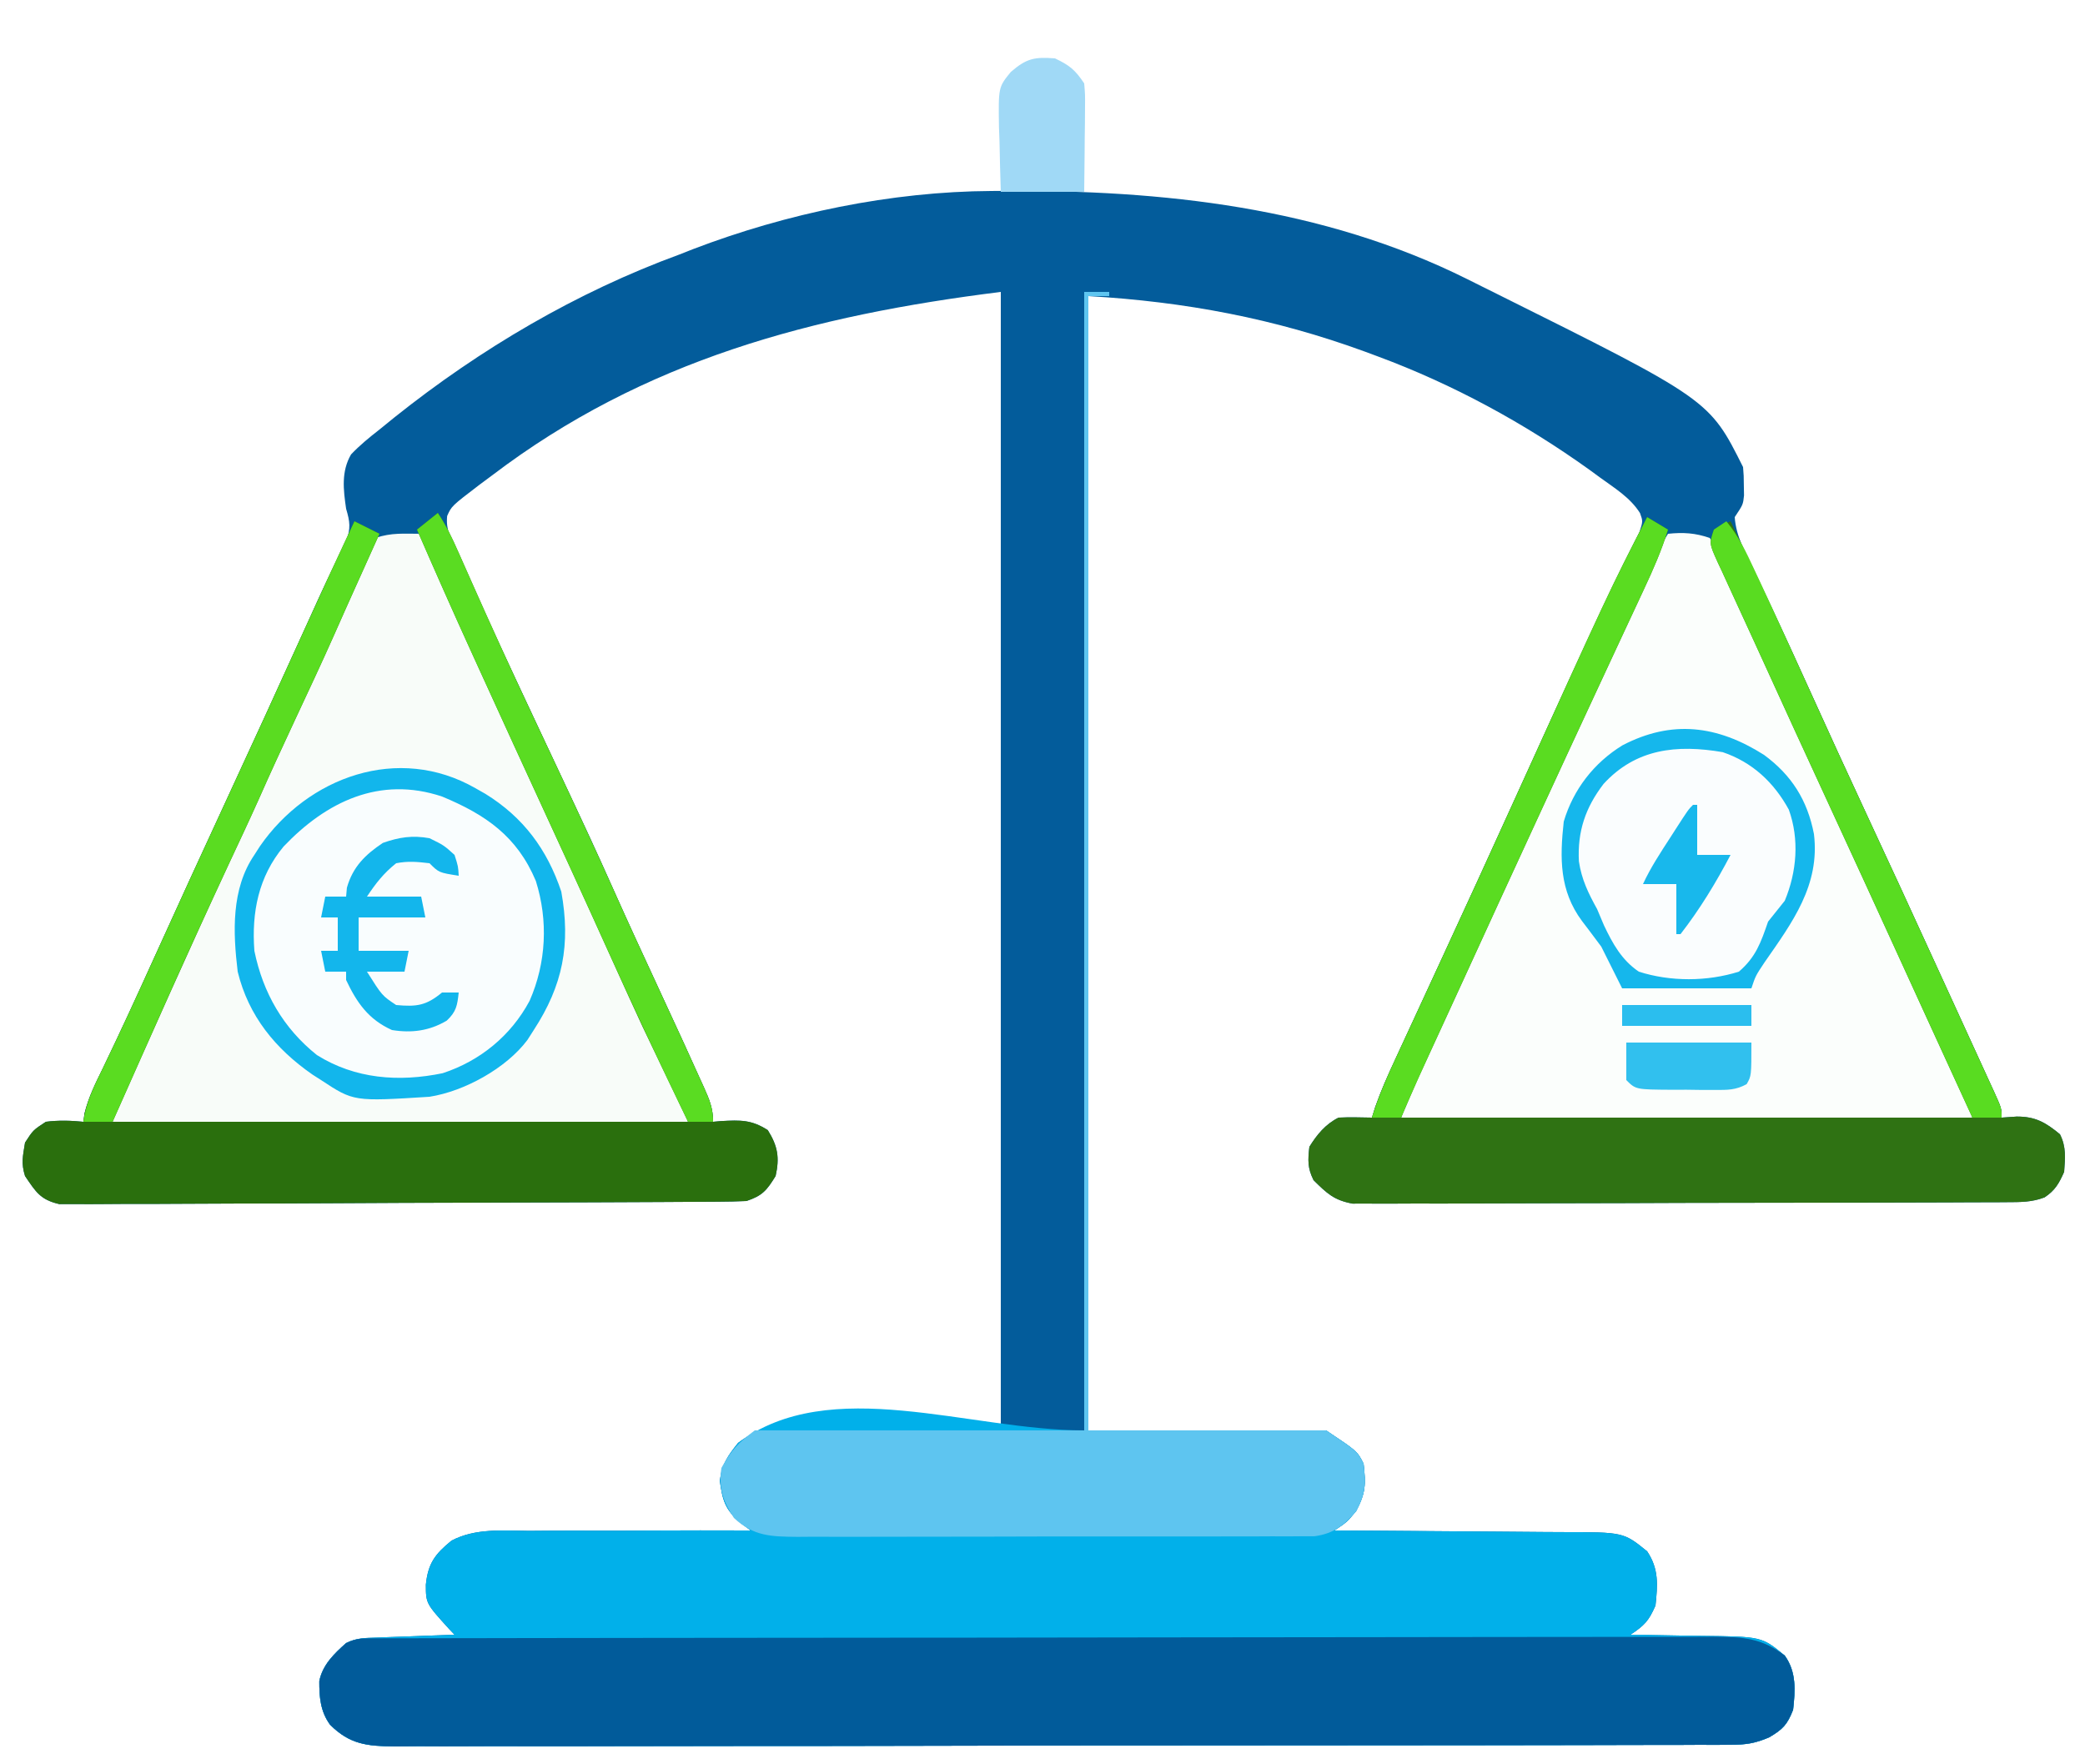
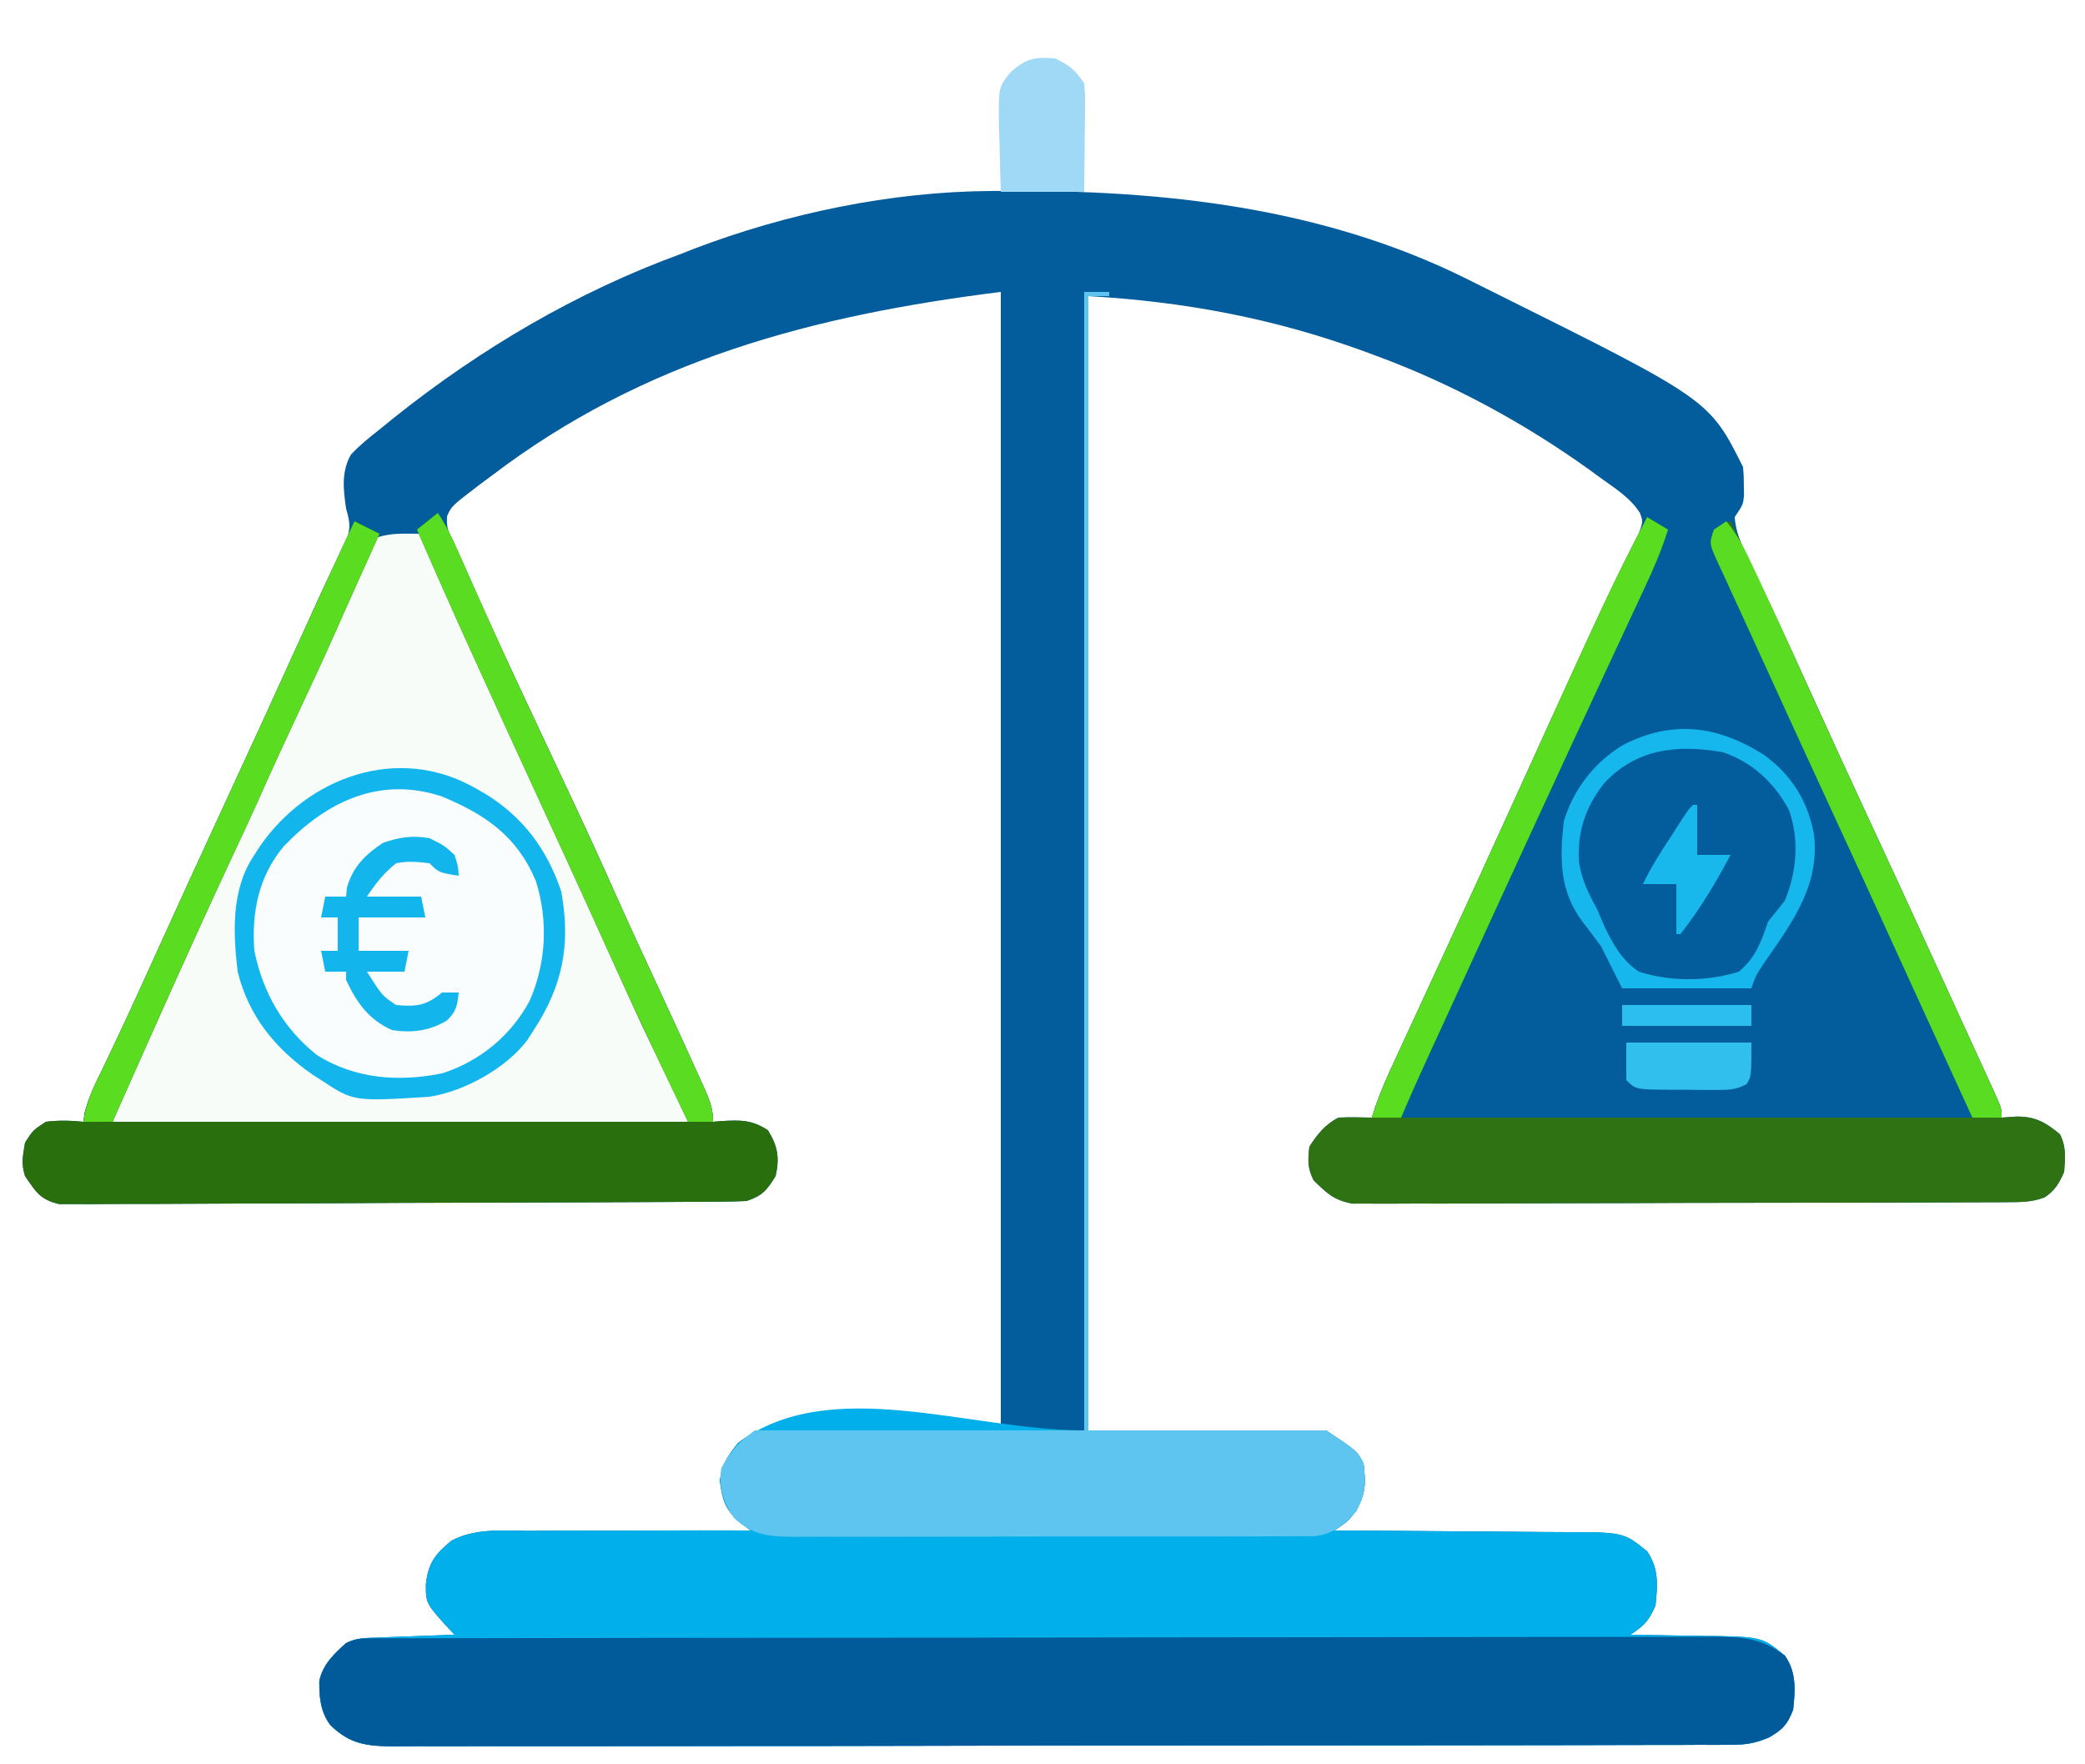
<svg xmlns="http://www.w3.org/2000/svg" version="1.1" width="500" height="423">
  <path d="M0 0 C0.9 -0.007 1.8 -0.014 2.728 -0.022 C40.925 -0.256 79.298 3.814 114.07 21.137 C114.727 21.464 115.384 21.791 116.061 22.128 C116.415 22.306 116.415 22.306 118.207 23.203 C119.004 23.598 119.801 23.992 120.623 24.399 C172.124 50.037 172.124 50.037 180.207 66.203 C180.375 68.262 180.375 68.262 180.395 70.641 C180.409 71.423 180.423 72.206 180.438 73.012 C180.207 75.203 180.207 75.203 178.207 78.203 C178.52 82.856 180.805 86.837 182.832 90.953 C187.181 99.954 191.337 109.034 195.457 118.141 C200.242 128.705 205.062 139.252 209.957 149.766 C215.221 161.074 220.448 172.397 225.626 183.745 C227.139 187.055 228.657 190.364 230.175 193.672 C231.572 196.719 232.966 199.766 234.359 202.815 C235.047 204.318 235.736 205.821 236.426 207.323 C237.392 209.425 238.353 211.528 239.312 213.633 C239.606 214.268 239.899 214.903 240.201 215.558 C242.207 219.975 242.207 219.975 242.207 222.203 C243.403 222.121 244.6 222.038 245.832 221.953 C250.29 221.937 252.751 223.337 256.207 226.203 C257.739 229.267 257.436 231.82 257.207 235.203 C255.976 237.972 255.053 239.641 252.521 241.323 C249.409 242.507 246.757 242.465 243.426 242.477 C242.745 242.483 242.064 242.488 241.362 242.493 C239.081 242.508 236.8 242.509 234.518 242.51 C232.882 242.517 231.246 242.526 229.61 242.535 C225.165 242.557 220.721 242.565 216.277 242.571 C213.5 242.574 210.723 242.58 207.947 242.588 C198.259 242.612 188.572 242.625 178.885 242.629 C169.855 242.632 160.826 242.662 151.796 242.704 C144.043 242.739 136.29 242.754 128.537 242.755 C123.907 242.756 119.277 242.764 114.647 242.793 C110.292 242.819 105.937 242.821 101.582 242.805 C99.984 242.803 98.387 242.81 96.79 242.826 C94.607 242.847 92.425 242.836 90.242 242.818 C89.021 242.82 87.8 242.822 86.542 242.824 C82.076 241.993 80.42 240.371 77.207 237.203 C75.756 234.3 75.835 232.431 76.207 229.203 C78.02 226.274 80.08 223.767 83.207 222.203 C85.879 222.069 88.53 222.16 91.207 222.203 C91.464 221.375 91.722 220.546 91.987 219.693 C93.35 215.793 94.994 212.11 96.734 208.367 C96.907 207.994 96.907 207.994 97.778 206.103 C98.898 203.676 100.021 201.252 101.145 198.828 C101.925 197.139 102.704 195.449 103.484 193.759 C105.026 190.415 106.57 187.072 108.116 183.729 C110.698 178.142 113.268 172.549 115.832 166.953 C116.253 166.035 116.674 165.117 117.108 164.171 C119.668 158.583 122.214 152.989 124.754 147.391 C130.86 133.932 136.981 120.482 143.207 107.078 C143.74 105.927 144.273 104.775 144.822 103.589 C147.047 98.792 149.285 94.008 151.641 89.273 C151.987 88.568 152.333 87.864 152.689 87.137 C153.556 85.382 154.441 83.636 155.328 81.891 C156.207 79.203 156.207 79.203 155.488 77.225 C153.125 73.495 149.424 71.269 145.895 68.703 C145.058 68.091 144.221 67.479 143.36 66.848 C127.793 55.686 110.665 46.366 92.707 39.703 C92.183 39.508 92.183 39.508 89.533 38.523 C67.767 30.558 46.423 26.569 23.207 25.203 C23.207 114.963 23.207 204.723 23.207 297.203 C42.017 297.203 60.827 297.203 80.207 297.203 C87.707 302.203 87.707 302.203 89.207 305.203 C89.76 310.104 89.74 312.211 87.395 316.578 C85.207 319.203 85.207 319.203 82.207 321.203 C83.043 321.207 83.88 321.21 84.741 321.214 C92.642 321.252 100.542 321.309 108.443 321.387 C112.504 321.426 116.565 321.459 120.626 321.474 C124.549 321.489 128.472 321.524 132.395 321.571 C133.887 321.586 135.381 321.594 136.874 321.595 C151.541 321.612 151.541 321.612 157.207 326.203 C160.041 330.453 159.733 334.214 159.207 339.203 C157.594 342.889 156.577 343.957 153.207 346.203 C153.643 346.208 153.643 346.208 155.85 346.231 C159.114 346.276 162.377 346.337 165.64 346.411 C167.047 346.439 168.454 346.46 169.862 346.474 C184.687 346.632 184.687 346.632 190.207 351.203 C193.028 355.127 192.731 359.556 192.207 364.203 C190.815 367.76 189.757 368.881 186.463 370.812 C183.077 372.259 180.893 372.581 177.241 372.589 C176.063 372.599 174.885 372.608 173.671 372.618 C172.386 372.614 171.101 372.609 169.777 372.604 C168.391 372.61 167.004 372.617 165.618 372.625 C161.814 372.643 158.011 372.643 154.207 372.639 C150.102 372.639 145.998 372.655 141.894 372.669 C133.855 372.694 125.816 372.703 117.778 372.704 C111.244 372.706 104.711 372.712 98.177 372.721 C79.655 372.748 61.132 372.762 42.61 372.759 C41.611 372.759 40.613 372.759 39.584 372.759 C38.585 372.759 37.585 372.759 36.555 372.759 C20.349 372.757 4.142 372.786 -12.064 372.828 C-28.704 372.872 -45.344 372.892 -61.983 372.89 C-71.326 372.889 -80.668 372.897 -90.01 372.929 C-97.963 372.956 -105.916 372.963 -113.869 372.943 C-117.926 372.933 -121.983 372.933 -126.041 372.959 C-129.757 372.982 -133.471 372.978 -137.187 372.952 C-139.166 372.945 -141.144 372.968 -143.123 372.992 C-149.693 372.915 -153.881 372.539 -158.641 367.783 C-160.94 364.631 -161.24 361.165 -161.219 357.34 C-160.437 353.415 -157.705 350.806 -154.793 348.203 C-152.221 346.917 -150.224 346.993 -147.348 346.887 C-146.271 346.845 -145.195 346.803 -144.086 346.76 C-142.958 346.72 -141.83 346.681 -140.668 346.641 C-139.532 346.597 -138.397 346.554 -137.227 346.51 C-134.415 346.403 -131.604 346.301 -128.793 346.203 C-129.216 345.756 -129.639 345.309 -130.075 344.848 C-135.653 338.704 -135.653 338.704 -135.668 334.203 C-135.146 329.074 -133.459 326.858 -129.523 323.646 C-123.802 320.623 -117.231 321.236 -110.918 321.301 C-109.382 321.291 -107.847 321.279 -106.311 321.264 C-102.293 321.231 -98.276 321.241 -94.258 321.259 C-90.148 321.27 -86.039 321.242 -81.93 321.217 C-73.884 321.174 -65.839 321.174 -57.793 321.203 C-58.591 320.592 -59.389 319.981 -60.211 319.352 C-63.857 316.318 -64.578 313.886 -65.168 309.266 C-64.684 305.311 -63.265 303.294 -60.793 300.203 C-43.974 287.589 -18.817 297.203 2.207 297.203 C2.207 207.113 2.207 117.023 2.207 24.203 C-42.812 29.831 -83.323 40.477 -119.793 68.203 C-120.8 68.951 -121.806 69.698 -122.844 70.469 C-129.505 75.556 -129.505 75.556 -130.561 77.927 C-130.902 81.273 -129.691 83.371 -128.293 86.41 C-128.02 87.013 -127.746 87.615 -127.465 88.236 C-126.585 90.168 -125.689 92.091 -124.793 94.016 C-124.22 95.267 -123.649 96.519 -123.078 97.771 C-121.334 101.59 -119.566 105.398 -117.793 109.203 C-117.649 109.513 -117.649 109.513 -116.92 111.081 C-113.678 118.05 -110.416 125.01 -107.145 131.965 C-95.511 156.698 -95.511 156.698 -90.077 168.885 C-87.022 175.728 -83.88 182.529 -80.73 189.328 C-73.488 204.999 -73.488 204.999 -70.043 212.641 C-69.708 213.374 -69.372 214.107 -69.027 214.862 C-67.705 217.818 -66.793 219.926 -66.793 223.203 C-66.461 223.174 -66.461 223.174 -64.781 223.027 C-60.219 222.794 -57.597 222.688 -53.668 225.203 C-51.275 229.032 -50.815 231.801 -51.793 236.203 C-53.917 239.646 -54.941 240.919 -58.793 242.203 C-61.026 242.308 -63.262 242.351 -65.498 242.364 C-66.183 242.369 -66.868 242.374 -67.574 242.379 C-69.875 242.395 -72.175 242.403 -74.476 242.412 C-76.124 242.421 -77.771 242.431 -79.419 242.442 C-84.832 242.473 -90.246 242.493 -95.66 242.512 C-96.581 242.515 -97.502 242.518 -98.45 242.522 C-107.131 242.552 -115.813 242.579 -124.494 242.596 C-135.603 242.618 -146.711 242.66 -157.82 242.73 C-165.629 242.777 -173.438 242.801 -181.247 242.808 C-185.913 242.813 -190.578 242.828 -195.243 242.868 C-199.631 242.905 -204.019 242.913 -208.407 242.9 C-210.017 242.9 -211.628 242.91 -213.238 242.932 C-215.438 242.959 -217.634 242.95 -219.834 242.931 C-220.449 242.933 -220.449 242.933 -223.562 242.944 C-228.13 241.896 -229.184 240.029 -231.793 236.203 C-232.75 233.091 -232.327 231.57 -231.793 228.203 C-229.855 225.203 -229.855 225.203 -226.793 223.203 C-223.744 222.81 -220.848 222.904 -217.793 223.203 C-217.703 222.538 -217.613 221.873 -217.52 221.188 C-216.583 217.342 -214.907 213.984 -213.168 210.453 C-208.931 201.679 -204.871 192.83 -200.855 183.953 C-195.222 171.511 -189.527 159.099 -183.793 146.703 C-177.389 132.858 -171.034 118.991 -164.738 105.096 C-164.452 104.465 -164.166 103.834 -163.871 103.184 C-163.047 101.365 -162.228 99.543 -161.408 97.722 C-160.304 95.315 -159.18 92.939 -158.006 90.567 C-157.446 89.419 -156.886 88.27 -156.309 87.086 C-155.801 86.072 -155.293 85.057 -154.771 84.012 C-153.669 80.848 -153.854 79.367 -154.793 76.203 C-155.452 71.661 -155.994 67.262 -153.605 63.168 C-151.481 60.935 -149.226 59.1 -146.793 57.203 C-145.577 56.216 -144.361 55.229 -143.145 54.242 C-122.584 37.842 -99.517 24.25 -74.793 15.203 C-73.741 14.788 -72.689 14.373 -71.605 13.945 C-49.13 5.355 -24.078 0.127 0 0 Z " fill="#035C9B" transform="translate(237.793,45.79688)" />
  <path d="M0 0 C1.98 0 3.96 0 6 0 C6 0.33 6 0.66 6 1 C4.35 1 2.7 1 1 1 C1 90.76 1 180.52 1 273 C19.81 273 38.62 273 58 273 C65.5 278 65.5 278 67 281 C67.553 285.901 67.533 288.008 65.188 292.375 C63 295 63 295 60 297 C60.836 297.004 61.673 297.007 62.534 297.011 C70.435 297.049 78.335 297.106 86.236 297.184 C90.297 297.223 94.358 297.256 98.419 297.271 C102.342 297.286 106.265 297.321 110.187 297.368 C111.68 297.383 113.174 297.391 114.667 297.392 C129.334 297.409 129.334 297.409 135 302 C137.833 306.25 137.526 310.011 137 315 C135.387 318.686 134.37 319.754 131 322 C131.436 322.005 131.436 322.005 133.643 322.028 C136.907 322.073 140.169 322.134 143.433 322.208 C144.84 322.236 146.247 322.257 147.655 322.271 C162.48 322.429 162.48 322.429 168 327 C170.821 330.924 170.524 335.353 170 340 C168.608 343.557 167.55 344.677 164.256 346.609 C160.87 348.055 158.686 348.378 155.034 348.386 C153.856 348.396 152.678 348.405 151.464 348.415 C150.179 348.411 148.894 348.406 147.57 348.401 C146.184 348.407 144.797 348.414 143.411 348.422 C139.607 348.44 135.804 348.44 132 348.436 C127.895 348.436 123.791 348.452 119.687 348.466 C111.648 348.491 103.609 348.499 95.571 348.501 C89.037 348.503 82.504 348.509 75.97 348.518 C57.448 348.545 38.925 348.559 20.403 348.556 C19.404 348.556 18.406 348.556 17.377 348.556 C16.378 348.556 15.378 348.556 14.348 348.556 C-1.859 348.554 -18.065 348.583 -34.271 348.625 C-50.911 348.668 -67.551 348.689 -84.19 348.687 C-93.533 348.686 -102.875 348.694 -112.217 348.726 C-120.17 348.753 -128.123 348.76 -136.076 348.74 C-140.133 348.73 -144.19 348.73 -148.248 348.756 C-151.964 348.779 -155.678 348.775 -159.394 348.749 C-161.373 348.742 -163.351 348.765 -165.33 348.788 C-171.9 348.712 -176.088 348.336 -180.848 343.579 C-183.147 340.428 -183.447 336.962 -183.426 333.137 C-182.644 329.212 -179.912 326.603 -177 324 C-174.428 322.714 -172.431 322.79 -169.555 322.684 C-168.478 322.642 -167.402 322.6 -166.293 322.557 C-165.165 322.517 -164.037 322.478 -162.875 322.438 C-161.739 322.394 -160.604 322.351 -159.434 322.307 C-156.623 322.2 -153.811 322.098 -151 322 C-151.423 321.553 -151.846 321.105 -152.282 320.645 C-157.86 314.501 -157.86 314.501 -157.875 310 C-157.353 304.871 -155.666 302.654 -151.73 299.443 C-146.009 296.42 -139.438 297.033 -133.125 297.098 C-131.589 297.088 -130.054 297.076 -128.518 297.06 C-124.5 297.028 -120.483 297.038 -116.465 297.056 C-112.355 297.067 -108.246 297.039 -104.137 297.014 C-96.091 296.971 -88.046 296.971 -80 297 C-80.798 296.389 -81.596 295.778 -82.418 295.148 C-86.064 292.115 -86.785 289.683 -87.375 285.062 C-86.891 281.108 -85.472 279.09 -83 276 C-60.852 259.389 -27.685 273 0 273 C0 182.91 0 92.82 0 0 Z " fill="#01B0EA" transform="translate(260,70)" />
  <path d="M0 0 C6.782 14.529 13.51 29.081 20.125 43.688 C25.83 56.281 31.615 68.836 37.438 81.375 C43.331 94.074 49.223 106.774 55.062 119.499 C55.765 121.028 56.469 122.558 57.174 124.086 C58.143 126.188 59.107 128.291 60.07 130.395 C60.614 131.579 61.159 132.763 61.719 133.984 C63 137 63 137 64 141 C18.46 141 -27.08 141 -74 141 C-73.152 136.758 -72.19 133.928 -70.375 130.09 C-69.838 128.945 -69.301 127.801 -68.748 126.622 C-68.463 126.021 -68.178 125.42 -67.884 124.801 C-66.383 121.637 -64.9 118.464 -63.414 115.293 C-63.118 114.662 -62.821 114.031 -62.516 113.381 C-60.082 108.194 -57.711 102.982 -55.375 97.75 C-49.18 83.905 -42.873 70.11 -36.438 56.375 C-33.133 49.322 -29.918 42.23 -26.702 35.137 C-23.689 28.498 -20.646 21.876 -17.512 15.293 C-16.512 13.116 -15.575 10.909 -14.707 8.676 C-13.625 5.94 -12.624 3.453 -11 1 C-7.035 -0.322 -4.161 0 0 0 Z " fill="#F8FCF9" transform="translate(101,128)" />
-   <path d="M0 0 C3.627 -0.373 6.544 -0.211 10 1 C11.589 3.202 11.589 3.202 12.895 6.109 C13.145 6.654 13.145 6.654 14.415 9.411 C14.677 10.003 14.677 10.003 16 13 C16.844 14.832 17.688 16.665 18.533 18.497 C19.741 21.127 20.93 23.766 22.119 26.405 C23.762 30.054 25.414 33.699 27.066 37.344 C27.4 38.079 27.733 38.815 28.076 39.573 C31.175 46.402 34.33 53.204 37.5 60 C42.893 71.569 48.191 83.179 53.456 94.806 C56.455 101.427 59.472 108.039 62.547 114.625 C63.099 115.81 63.651 116.995 64.22 118.216 C65.249 120.419 66.282 122.62 67.321 124.819 C67.778 125.799 68.236 126.779 68.707 127.789 C68.905 128.21 68.905 128.21 69.909 130.342 C71.193 133.469 72.071 136.75 73 140 C27.79 140 -17.42 140 -64 140 C-62.189 134.566 -60.611 129.849 -58.207 124.789 C-57.667 123.645 -57.128 122.5 -56.572 121.321 C-56.286 120.721 -56 120.121 -55.706 119.502 C-54.135 116.202 -52.582 112.893 -51.027 109.586 C-50.7 108.891 -50.373 108.195 -50.035 107.479 C-46.251 99.432 -42.563 91.342 -38.875 83.25 C-37.519 80.276 -36.162 77.302 -34.805 74.328 C-34.477 73.611 -34.15 72.893 -33.813 72.154 C-30.432 64.748 -27.018 57.358 -23.597 49.971 C-20.646 43.588 -17.719 37.194 -14.809 30.793 C-14.078 29.187 -13.346 27.581 -12.615 25.975 C-11.188 22.838 -9.764 19.7 -8.342 16.561 C-7.685 15.117 -7.028 13.674 -6.371 12.23 C-6.223 11.902 -6.223 11.902 -5.473 10.239 C-3.849 6.681 -2.084 3.31 0 0 Z " fill="#FBFEFC" transform="translate(400,128)" />
+   <path d="M0 0 C3.627 -0.373 6.544 -0.211 10 1 C11.589 3.202 11.589 3.202 12.895 6.109 C13.145 6.654 13.145 6.654 14.415 9.411 C14.677 10.003 14.677 10.003 16 13 C16.844 14.832 17.688 16.665 18.533 18.497 C19.741 21.127 20.93 23.766 22.119 26.405 C23.762 30.054 25.414 33.699 27.066 37.344 C27.4 38.079 27.733 38.815 28.076 39.573 C31.175 46.402 34.33 53.204 37.5 60 C42.893 71.569 48.191 83.179 53.456 94.806 C56.455 101.427 59.472 108.039 62.547 114.625 C63.099 115.81 63.651 116.995 64.22 118.216 C65.249 120.419 66.282 122.62 67.321 124.819 C67.778 125.799 68.236 126.779 68.707 127.789 C68.905 128.21 68.905 128.21 69.909 130.342 C71.193 133.469 72.071 136.75 73 140 C27.79 140 -17.42 140 -64 140 C-62.189 134.566 -60.611 129.849 -58.207 124.789 C-57.667 123.645 -57.128 122.5 -56.572 121.321 C-56.286 120.721 -56 120.121 -55.706 119.502 C-54.135 116.202 -52.582 112.893 -51.027 109.586 C-50.7 108.891 -50.373 108.195 -50.035 107.479 C-46.251 99.432 -42.563 91.342 -38.875 83.25 C-37.519 80.276 -36.162 77.302 -34.805 74.328 C-34.477 73.611 -34.15 72.893 -33.813 72.154 C-30.432 64.748 -27.018 57.358 -23.597 49.971 C-20.646 43.588 -17.719 37.194 -14.809 30.793 C-14.078 29.187 -13.346 27.581 -12.615 25.975 C-11.188 22.838 -9.764 19.7 -8.342 16.561 C-7.685 15.117 -7.028 13.674 -6.371 12.23 C-6.223 11.902 -6.223 11.902 -5.473 10.239 C-3.849 6.681 -2.084 3.31 0 0 Z " fill="none" transform="translate(400,128)" />
  <path d="M0 0 C1.17 -0.004 2.34 -0.009 3.546 -0.014 C4.842 -0.013 6.139 -0.013 7.475 -0.013 C8.858 -0.016 10.241 -0.02 11.623 -0.024 C15.436 -0.034 19.249 -0.038 23.062 -0.04 C27.169 -0.044 31.276 -0.054 35.383 -0.063 C45.309 -0.082 55.235 -0.093 65.161 -0.101 C69.833 -0.106 74.505 -0.111 79.176 -0.116 C94.702 -0.133 110.228 -0.148 125.754 -0.155 C129.785 -0.157 133.816 -0.159 137.847 -0.161 C138.348 -0.161 138.348 -0.161 140.883 -0.162 C157.116 -0.171 173.348 -0.196 189.581 -0.229 C206.238 -0.262 222.896 -0.28 239.554 -0.283 C248.91 -0.285 258.265 -0.294 267.621 -0.319 C275.589 -0.341 283.556 -0.349 291.524 -0.339 C295.589 -0.335 299.655 -0.337 303.72 -0.356 C307.443 -0.374 311.166 -0.373 314.889 -0.357 C316.872 -0.354 318.855 -0.37 320.838 -0.387 C327.6 -0.338 332.078 -0.028 337.526 4.134 C340.347 8.059 340.05 12.487 339.526 17.134 C338.134 20.691 337.076 21.812 333.782 23.743 C330.396 25.19 328.212 25.513 324.56 25.52 C323.382 25.53 322.204 25.539 320.99 25.549 C319.705 25.545 318.42 25.54 317.096 25.535 C315.71 25.541 314.323 25.548 312.937 25.556 C309.133 25.574 305.33 25.574 301.526 25.57 C297.421 25.57 293.317 25.586 289.213 25.601 C281.174 25.625 273.135 25.634 265.097 25.635 C258.563 25.637 252.03 25.643 245.496 25.652 C226.974 25.679 208.451 25.693 189.929 25.69 C188.93 25.69 187.932 25.69 186.903 25.69 C185.904 25.69 184.904 25.69 183.874 25.69 C167.668 25.689 151.461 25.717 135.255 25.76 C118.615 25.803 101.975 25.823 85.336 25.821 C75.993 25.82 66.651 25.828 57.309 25.86 C49.356 25.888 41.403 25.894 33.45 25.874 C29.393 25.864 25.336 25.864 21.278 25.89 C17.562 25.913 13.848 25.909 10.132 25.883 C8.153 25.876 6.175 25.899 4.196 25.923 C-2.374 25.846 -6.562 25.47 -11.322 20.714 C-13.621 17.562 -13.921 14.096 -13.9 10.271 C-13.118 6.346 -10.386 3.737 -7.474 1.134 C-4.856 -0.175 -2.933 0.005 0 0 Z " fill="#015B9A" transform="translate(90.47398,392.8658)" />
  <path d="M0 0 C1.65 0.99 3.3 1.98 5 3 C3.476 7.941 1.472 12.515 -0.719 17.184 C-0.904 17.581 -0.904 17.581 -1.84 19.595 C-3.057 22.21 -4.279 24.824 -5.5 27.438 C-6.354 29.271 -7.207 31.105 -8.061 32.939 C-9.381 35.779 -10.703 38.618 -12.025 41.457 C-16.539 51.149 -21.022 60.854 -25.5 70.562 C-25.877 71.38 -26.254 72.197 -26.642 73.038 C-32.349 85.406 -38.037 97.781 -43.703 110.167 C-45.134 113.292 -46.569 116.416 -48.004 119.539 C-48.505 120.63 -49.006 121.72 -49.522 122.844 C-50.476 124.922 -51.431 126.999 -52.386 129.076 C-52.816 130.011 -53.245 130.947 -53.688 131.91 C-54.063 132.726 -54.438 133.542 -54.824 134.383 C-56.256 137.571 -57.623 140.788 -59 144 C-13.79 144 31.42 144 78 144 C74.37 136.08 70.74 128.16 67 120 C64.673 114.907 62.345 109.815 60.02 104.721 C55.034 93.804 50.037 82.893 45 72 C38.525 57.994 32.096 43.968 25.703 29.925 C23.871 25.902 22.025 21.886 20.168 17.875 C19.424 16.25 18.681 14.625 17.938 13 C17.609 12.301 17.281 11.603 16.942 10.883 C14.886 6.342 14.886 6.342 16 3 C18.062 1.812 18.062 1.812 20 1 C26.65 14.68 33.064 28.454 39.336 42.31 C43.759 52.084 48.221 61.837 52.75 71.562 C58.014 82.87 63.241 94.194 68.419 105.542 C69.932 108.852 71.45 112.161 72.968 115.469 C74.365 118.515 75.759 121.563 77.152 124.611 C77.84 126.115 78.529 127.618 79.219 129.12 C80.185 131.221 81.146 133.325 82.105 135.43 C82.399 136.065 82.692 136.7 82.994 137.355 C85 141.772 85 141.772 85 144 C86.196 143.918 87.393 143.835 88.625 143.75 C93.083 143.734 95.544 145.134 99 148 C100.532 151.064 100.229 153.617 100 157 C98.769 159.769 97.846 161.438 95.314 163.12 C92.202 164.304 89.55 164.261 86.219 164.274 C85.538 164.279 84.857 164.285 84.155 164.29 C81.874 164.305 79.593 164.306 77.311 164.306 C75.675 164.314 74.039 164.322 72.403 164.332 C67.958 164.354 63.514 164.362 59.07 164.367 C56.293 164.371 53.516 164.377 50.74 164.384 C41.052 164.409 31.365 164.422 21.678 164.426 C12.648 164.429 3.619 164.459 -5.411 164.501 C-13.164 164.536 -20.917 164.551 -28.67 164.552 C-33.3 164.553 -37.93 164.561 -42.56 164.59 C-46.915 164.616 -51.27 164.618 -55.625 164.602 C-57.223 164.6 -58.82 164.607 -60.417 164.623 C-62.6 164.643 -64.782 164.633 -66.965 164.615 C-68.186 164.617 -69.407 164.619 -70.665 164.621 C-75.131 163.79 -76.787 162.168 -80 159 C-81.451 156.097 -81.372 154.227 -81 151 C-79.187 148.071 -77.127 145.564 -74 144 C-71.328 143.866 -68.677 143.957 -66 144 C-65.743 143.172 -65.486 142.343 -65.22 141.49 C-63.857 137.59 -62.214 133.907 -60.473 130.164 C-60.128 129.417 -59.784 128.669 -59.429 127.899 C-58.309 125.473 -57.186 123.049 -56.062 120.625 C-55.282 118.935 -54.503 117.246 -53.723 115.556 C-52.181 112.212 -50.637 108.869 -49.091 105.526 C-46.509 99.939 -43.939 94.346 -41.375 88.75 C-40.954 87.832 -40.533 86.914 -40.099 85.968 C-37.539 80.38 -34.993 74.785 -32.453 69.188 C-9.091 17.687 -9.091 17.687 0 0 Z " fill="#2F7213" transform="translate(395,124)" />
  <path d="M0 0 C1.985 2.977 3.344 5.842 4.793 9.109 C5.062 9.713 5.331 10.317 5.608 10.939 C6.471 12.875 7.329 14.812 8.188 16.75 C12.685 26.885 17.279 36.967 22 47 C22.604 48.285 23.208 49.571 23.812 50.856 C24.73 52.809 25.648 54.761 26.567 56.714 C32.032 68.334 37.487 79.954 42.716 91.682 C45.771 98.525 48.913 105.325 52.062 112.125 C59.305 127.796 59.305 127.796 62.75 135.438 C63.085 136.17 63.42 136.903 63.766 137.659 C65.088 140.615 66 142.723 66 146 C66.332 145.971 66.332 145.971 68.012 145.824 C72.574 145.591 75.196 145.485 79.125 148 C81.518 151.829 81.978 154.598 81 159 C78.876 162.443 77.851 163.716 74 165 C71.767 165.105 69.531 165.148 67.295 165.161 C66.61 165.166 65.925 165.171 65.219 165.176 C62.918 165.192 60.618 165.2 58.317 165.209 C56.669 165.218 55.022 165.228 53.374 165.238 C47.961 165.27 42.547 165.29 37.133 165.309 C36.212 165.312 35.291 165.315 34.343 165.319 C25.662 165.349 16.98 165.376 8.299 165.393 C-2.81 165.415 -13.918 165.457 -25.027 165.526 C-32.836 165.574 -40.645 165.598 -48.454 165.605 C-53.12 165.61 -57.785 165.625 -62.45 165.665 C-66.838 165.702 -71.226 165.71 -75.614 165.697 C-77.224 165.697 -78.835 165.707 -80.445 165.729 C-82.645 165.756 -84.841 165.747 -87.041 165.728 C-87.656 165.73 -87.656 165.73 -90.769 165.741 C-95.337 164.693 -96.391 162.826 -99 159 C-99.957 155.887 -99.534 154.367 -99 151 C-97.063 148 -97.063 148 -94 146 C-90.951 145.607 -88.055 145.701 -85 146 C-84.91 145.335 -84.82 144.67 -84.727 143.984 C-83.79 140.139 -82.114 136.781 -80.375 133.25 C-76.138 124.475 -72.078 115.627 -68.062 106.75 C-62.429 94.308 -56.734 81.896 -51 69.5 C-44.623 55.714 -38.295 41.907 -32.033 28.068 C-28.085 19.349 -24.065 10.666 -20 2 C-18.02 2.99 -16.04 3.98 -14 5 C-14.252 5.559 -14.503 6.117 -14.763 6.693 C-15.925 9.274 -17.088 11.856 -18.25 14.438 C-18.646 15.316 -19.041 16.194 -19.449 17.1 C-21.275 21.156 -23.096 25.215 -24.891 29.285 C-27.952 36.185 -31.174 43.012 -34.364 49.853 C-37.276 56.101 -40.172 62.353 -42.954 68.662 C-45.301 73.908 -47.758 79.104 -50.188 84.312 C-59.708 104.766 -68.836 125.382 -78 146 C-32.46 146 13.08 146 60 146 C58.185 142.205 58.185 142.205 49 123 C46.897 118.431 44.797 113.865 42.733 109.28 C41.169 105.806 39.595 102.337 38.023 98.867 C37.697 98.145 37.37 97.423 37.033 96.68 C33.576 89.051 30.076 81.442 26.574 73.834 C20.971 61.661 15.381 49.483 9.83 37.287 C9.209 35.922 8.588 34.557 7.966 33.192 C3.55 23.502 -0.754 13.766 -5 4 C-3.35 2.68 -1.7 1.36 0 0 Z " fill="#2A6F0D" transform="translate(105,123)" />
  <path d="M0 0 C0.789 0.447 1.578 0.895 2.391 1.355 C11.475 6.965 17.206 14.655 20.605 24.809 C22.891 37.503 20.991 47.263 14 58 C13.747 58.396 13.747 58.396 12.469 60.398 C7.379 67.176 -2.618 72.681 -11 74 C-29.19 75.143 -29.19 75.143 -37 70 C-37.682 69.564 -38.364 69.129 -39.066 68.68 C-47.955 62.506 -54.402 54.643 -57 44 C-58.138 34.525 -58.572 24.15 -53 16 C-52.564 15.321 -52.129 14.641 -51.68 13.941 C-40.15 -2.724 -18.488 -10.588 0 0 Z " fill="#F9FDFE" transform="translate(114,189)" />
  <path d="M0 0 C1.98 0 3.96 0 6 0 C6 0.33 6 0.66 6 1 C4.35 1 2.7 1 1 1 C1 90.76 1 180.52 1 273 C19.81 273 38.62 273 58 273 C65.5 278 65.5 278 67 281 C67.542 285.8 67.511 287.997 65.312 292.312 C62.359 295.745 59.834 297.744 55.278 298.38 C54.782 298.382 54.782 298.382 52.276 298.388 C51.705 298.393 51.705 298.393 48.814 298.418 C47.57 298.413 46.325 298.409 45.043 298.404 C44.384 298.407 44.384 298.407 41.051 298.425 C37.443 298.443 33.836 298.442 30.228 298.436 C27.214 298.433 24.199 298.439 21.185 298.445 C14.072 298.459 6.96 298.457 -0.153 298.446 C-7.485 298.435 -14.816 298.449 -22.148 298.475 C-28.449 298.498 -34.749 298.504 -41.05 298.498 C-44.811 298.495 -48.571 298.497 -52.332 298.515 C-56.526 298.533 -60.72 298.519 -64.914 298.502 C-66.156 298.511 -67.398 298.521 -68.678 298.531 C-75.036 298.476 -79.249 298.439 -84 294 C-86.642 289.949 -87.702 286.816 -87 282 C-84.706 277.821 -82.873 275.905 -79 273 C-52.93 273 -26.86 273 0 273 C0 182.91 0 92.82 0 0 Z " fill="#5EC5F0" transform="translate(260,70)" />
-   <path d="M0 0 C6.637 4.866 10.43 10.866 12 19 C13.493 31.265 6.817 40.177 0.145 49.777 C-2 53 -2 53 -3 56 C-13.23 56 -23.46 56 -34 56 C-35.65 52.7 -37.3 49.4 -39 46 C-42.125 41.812 -42.125 41.812 -43.641 39.836 C-49.032 32.555 -48.97 24.823 -48 16 C-45.707 8.305 -40.757 1.922 -33.914 -2.281 C-22.074 -8.443 -11.182 -7.076 0 0 Z " fill="#FAFDFE" transform="translate(423,181)" />
+   <path d="M0 0 C6.637 4.866 10.43 10.866 12 19 C13.493 31.265 6.817 40.177 0.145 49.777 C-2 53 -2 53 -3 56 C-13.23 56 -23.46 56 -34 56 C-35.65 52.7 -37.3 49.4 -39 46 C-42.125 41.812 -42.125 41.812 -43.641 39.836 C-49.032 32.555 -48.97 24.823 -48 16 C-45.707 8.305 -40.757 1.922 -33.914 -2.281 C-22.074 -8.443 -11.182 -7.076 0 0 Z " fill="none" transform="translate(423,181)" />
  <path d="M0 0 C0.789 0.447 1.578 0.895 2.391 1.355 C11.475 6.965 17.206 14.655 20.605 24.809 C22.891 37.503 20.991 47.263 14 58 C13.747 58.396 13.747 58.396 12.469 60.398 C7.379 67.176 -2.618 72.681 -11 74 C-29.19 75.143 -29.19 75.143 -37 70 C-37.682 69.564 -38.364 69.129 -39.066 68.68 C-47.955 62.506 -54.402 54.643 -57 44 C-58.138 34.525 -58.572 24.15 -53 16 C-52.564 15.321 -52.129 14.641 -51.68 13.941 C-40.15 -2.724 -18.488 -10.588 0 0 Z M-46 14 C-52.008 21.242 -53.688 29.743 -53 39 C-50.946 49.083 -46.048 57.583 -38 64 C-28.832 69.741 -18.367 70.517 -7.852 68.352 C1.123 65.41 8.516 59.373 13 51 C17.007 41.872 17.491 31.755 14.5 22.25 C10.017 11.557 2.466 6.341 -8 2 C-22.964 -2.988 -35.787 3.264 -46 14 Z " fill="#12B6EC" transform="translate(114,189)" />
  <path d="M0 0 C1.985 2.977 3.344 5.842 4.793 9.109 C5.062 9.713 5.331 10.317 5.608 10.939 C6.471 12.875 7.329 14.812 8.188 16.75 C12.685 26.885 17.279 36.967 22 47 C22.604 48.285 23.208 49.571 23.812 50.856 C24.73 52.809 25.648 54.761 26.567 56.714 C32.032 68.334 37.487 79.954 42.716 91.682 C45.771 98.525 48.913 105.325 52.062 112.125 C59.305 127.796 59.305 127.796 62.75 135.438 C63.085 136.17 63.42 136.903 63.766 137.659 C65.088 140.615 66 142.723 66 146 C64.02 146 62.04 146 60 146 C53.107 131.819 46.474 117.535 39.972 103.172 C39.323 101.737 38.673 100.302 38.023 98.867 C37.697 98.146 37.37 97.425 37.034 96.682 C33.577 89.053 30.077 81.443 26.574 73.834 C20.971 61.661 15.381 49.483 9.83 37.287 C9.209 35.922 8.588 34.557 7.966 33.192 C3.55 23.502 -0.754 13.766 -5 4 C-3.35 2.68 -1.7 1.36 0 0 Z " fill="#5ADC22" transform="translate(105,123)" />
  <path d="M0 0 C1.65 0.99 3.3 1.98 5 3 C3.476 7.941 1.472 12.515 -0.719 17.184 C-0.904 17.581 -0.904 17.581 -1.84 19.595 C-3.057 22.21 -4.279 24.824 -5.5 27.438 C-6.354 29.271 -7.207 31.105 -8.061 32.939 C-9.381 35.779 -10.703 38.618 -12.025 41.457 C-16.539 51.149 -21.022 60.854 -25.5 70.562 C-25.877 71.38 -26.254 72.197 -26.642 73.038 C-32.349 85.406 -38.037 97.781 -43.703 110.167 C-45.134 113.292 -46.569 116.416 -48.004 119.539 C-48.505 120.63 -49.006 121.72 -49.522 122.844 C-50.476 124.922 -51.431 126.999 -52.386 129.076 C-54.658 134.024 -56.885 138.983 -59 144 C-61.31 144 -63.62 144 -66 144 C-64.507 139.191 -62.591 134.718 -60.473 130.164 C-60.128 129.417 -59.784 128.669 -59.429 127.899 C-58.309 125.473 -57.186 123.049 -56.062 120.625 C-55.282 118.935 -54.503 117.246 -53.723 115.556 C-52.181 112.212 -50.637 108.869 -49.091 105.526 C-46.509 99.939 -43.939 94.346 -41.375 88.75 C-40.954 87.832 -40.533 86.914 -40.099 85.968 C-37.539 80.38 -34.993 74.785 -32.453 69.188 C-9.091 17.687 -9.091 17.687 0 0 Z " fill="#5ADC21" transform="translate(395,124)" />
  <path d="M0 0 C1.98 0.99 3.96 1.98 6 3 C5.748 3.559 5.497 4.117 5.237 4.693 C4.075 7.274 2.912 9.856 1.75 12.438 C1.354 13.316 0.959 14.194 0.551 15.1 C-1.275 19.156 -3.096 23.215 -4.891 27.285 C-7.952 34.185 -11.174 41.012 -14.364 47.853 C-17.276 54.101 -20.172 60.353 -22.954 66.662 C-25.301 71.908 -27.758 77.104 -30.188 82.312 C-35.551 93.834 -40.832 105.389 -46 117 C-46.51 118.146 -47.021 119.293 -47.547 120.474 C-51.037 128.314 -54.52 136.156 -58 144 C-60.31 144 -62.62 144 -65 144 C-64.366 139.323 -62.436 135.434 -60.375 131.25 C-56.138 122.475 -52.078 113.627 -48.062 104.75 C-42.429 92.308 -36.734 79.896 -31 67.5 C-24.623 53.714 -18.295 39.907 -12.033 26.068 C-8.085 17.349 -4.065 8.666 0 0 Z " fill="#5ADC21" transform="translate(85,125)" />
  <path d="M0 0 C2.958 3.551 4.817 7.527 6.75 11.688 C6.94 12.092 6.94 12.092 7.901 14.141 C12.414 23.803 16.798 33.525 21.199 43.239 C25.338 52.368 29.519 61.476 33.75 70.562 C39.014 81.87 44.241 93.194 49.419 104.542 C50.932 107.852 52.45 111.161 53.968 114.469 C55.365 117.515 56.759 120.563 58.152 123.611 C58.84 125.115 59.529 126.618 60.219 128.12 C61.185 130.221 62.146 132.325 63.105 134.43 C63.252 134.747 63.252 134.747 63.994 136.355 C66 140.772 66 140.772 66 143 C63.69 143 61.38 143 59 143 C54.036 132.179 49.075 121.357 44.129 110.527 C32.06 84.103 32.06 84.103 26 71 C19.525 56.994 13.096 42.968 6.703 28.925 C4.871 24.902 3.025 20.886 1.168 16.875 C0.424 15.25 -0.319 13.625 -1.062 12 C-1.227 11.651 -1.227 11.651 -2.058 9.883 C-4.114 5.342 -4.114 5.342 -3 2 C-2.01 1.34 -1.02 0.68 0 0 Z " fill="#59DC21" transform="translate(414,125)" />
  <path d="M0 0 C6.637 4.866 10.43 10.866 12 19 C13.493 31.265 6.817 40.177 0.145 49.777 C-2 53 -2 53 -3 56 C-13.23 56 -23.46 56 -34 56 C-35.65 52.7 -37.3 49.4 -39 46 C-42.125 41.812 -42.125 41.812 -43.641 39.836 C-49.032 32.555 -48.97 24.823 -48 16 C-45.707 8.305 -40.757 1.922 -33.914 -2.281 C-22.074 -8.443 -11.182 -7.076 0 0 Z M-38.457 6.988 C-42.806 12.659 -44.74 18.395 -44.367 25.551 C-43.713 29.914 -42.118 33.16 -40 37 C-39.451 38.299 -38.901 39.599 -38.352 40.898 C-36.245 45.325 -34.122 49.188 -30 52 C-22.391 54.437 -13.621 54.395 -6 52 C-1.916 48.49 -0.725 44.982 1 40 C2.333 38.333 3.667 36.667 5 35 C7.888 28.075 8.537 20.273 5.973 13.145 C2.416 6.633 -2.766 1.77 -9.883 -0.637 C-20.939 -2.534 -30.721 -1.456 -38.457 6.988 Z " fill="#15B7EC" transform="translate(423,181)" />
  <path d="M0 0 C3.494 1.668 4.827 2.74 7 6 C7.227 8.727 7.227 8.727 7.195 11.98 C7.189 13.144 7.182 14.307 7.176 15.506 C7.159 16.721 7.142 17.936 7.125 19.188 C7.116 20.414 7.107 21.641 7.098 22.904 C7.074 25.936 7.038 28.968 7 32 C0.4 32 -6.2 32 -13 32 C-13.135 27.957 -13.234 23.919 -13.312 19.875 C-13.354 18.733 -13.396 17.591 -13.439 16.414 C-13.578 6.91 -13.578 6.91 -10.605 3.258 C-6.862 0.013 -4.935 -0.387 0 0 Z " fill="#A0D9F6" transform="translate(253,14)" />
  <path d="M0 0 C3.438 1.688 3.438 1.688 6 4 C6.875 6.75 6.875 6.75 7 9 C2.25 8.25 2.25 8.25 0 6 C-3.008 5.655 -5.094 5.442 -8 6 C-11.037 8.443 -12.844 10.766 -15 14 C-10.71 14 -6.42 14 -2 14 C-1.67 15.65 -1.34 17.3 -1 19 C-6.28 19 -11.56 19 -17 19 C-17 21.64 -17 24.28 -17 27 C-13.04 27 -9.08 27 -5 27 C-5.33 28.65 -5.66 30.3 -6 32 C-8.97 32 -11.94 32 -15 32 C-11.375 37.75 -11.375 37.75 -8 40 C-3.046 40.45 -0.789 40.135 3 37 C4.32 37 5.64 37 7 37 C6.666 40.093 6.44 41.589 4.125 43.75 C-0.053 46.208 -4.253 46.759 -9 46 C-14.628 43.47 -17.429 39.45 -20 34 C-20 33.34 -20 32.68 -20 32 C-21.65 32 -23.3 32 -25 32 C-25.33 30.35 -25.66 28.7 -26 27 C-24.68 27 -23.36 27 -22 27 C-22 24.36 -22 21.72 -22 19 C-23.32 19 -24.64 19 -26 19 C-25.67 17.35 -25.34 15.7 -25 14 C-23.35 14 -21.7 14 -20 14 C-19.938 13.299 -19.876 12.597 -19.812 11.875 C-18.395 6.859 -15.396 3.931 -11.188 1.125 C-7.277 -0.255 -4.096 -0.733 0 0 Z " fill="#13B6EC" transform="translate(103,201)" />
  <path d="M0 0 C9.9 0 19.8 0 30 0 C30 8 30 8 28.856 9.977 C26.259 11.408 24.267 11.372 21.309 11.363 C20.199 11.363 19.09 11.362 17.947 11.361 C17.368 11.353 17.368 11.353 14.438 11.312 C13.275 11.316 12.113 11.319 10.916 11.322 C2.267 11.267 2.267 11.267 0 9 C0 6.03 0 3.06 0 0 Z " fill="#31C0EE" transform="translate(390,250)" />
  <path d="M0 0 C0.33 0 0.66 0 1 0 C1 3.96 1 7.92 1 12 C3.64 12 6.28 12 9 12 C5.503 18.671 1.627 25.043 -3 31 C-3.33 31 -3.66 31 -4 31 C-4 27.04 -4 23.08 -4 19 C-6.64 19 -9.28 19 -12 19 C-10.175 15.041 -7.802 11.462 -5.438 7.812 C-5.026 7.171 -4.614 6.53 -4.189 5.869 C-1.135 1.135 -1.135 1.135 0 0 Z " fill="#18B8EC" transform="translate(406,193)" />
  <path d="M0 0 C10.23 0 20.46 0 31 0 C31 1.65 31 3.3 31 5 C20.77 5 10.54 5 0 5 C0 3.35 0 1.7 0 0 Z " fill="#2BBEEE" transform="translate(389,241)" />
</svg>
